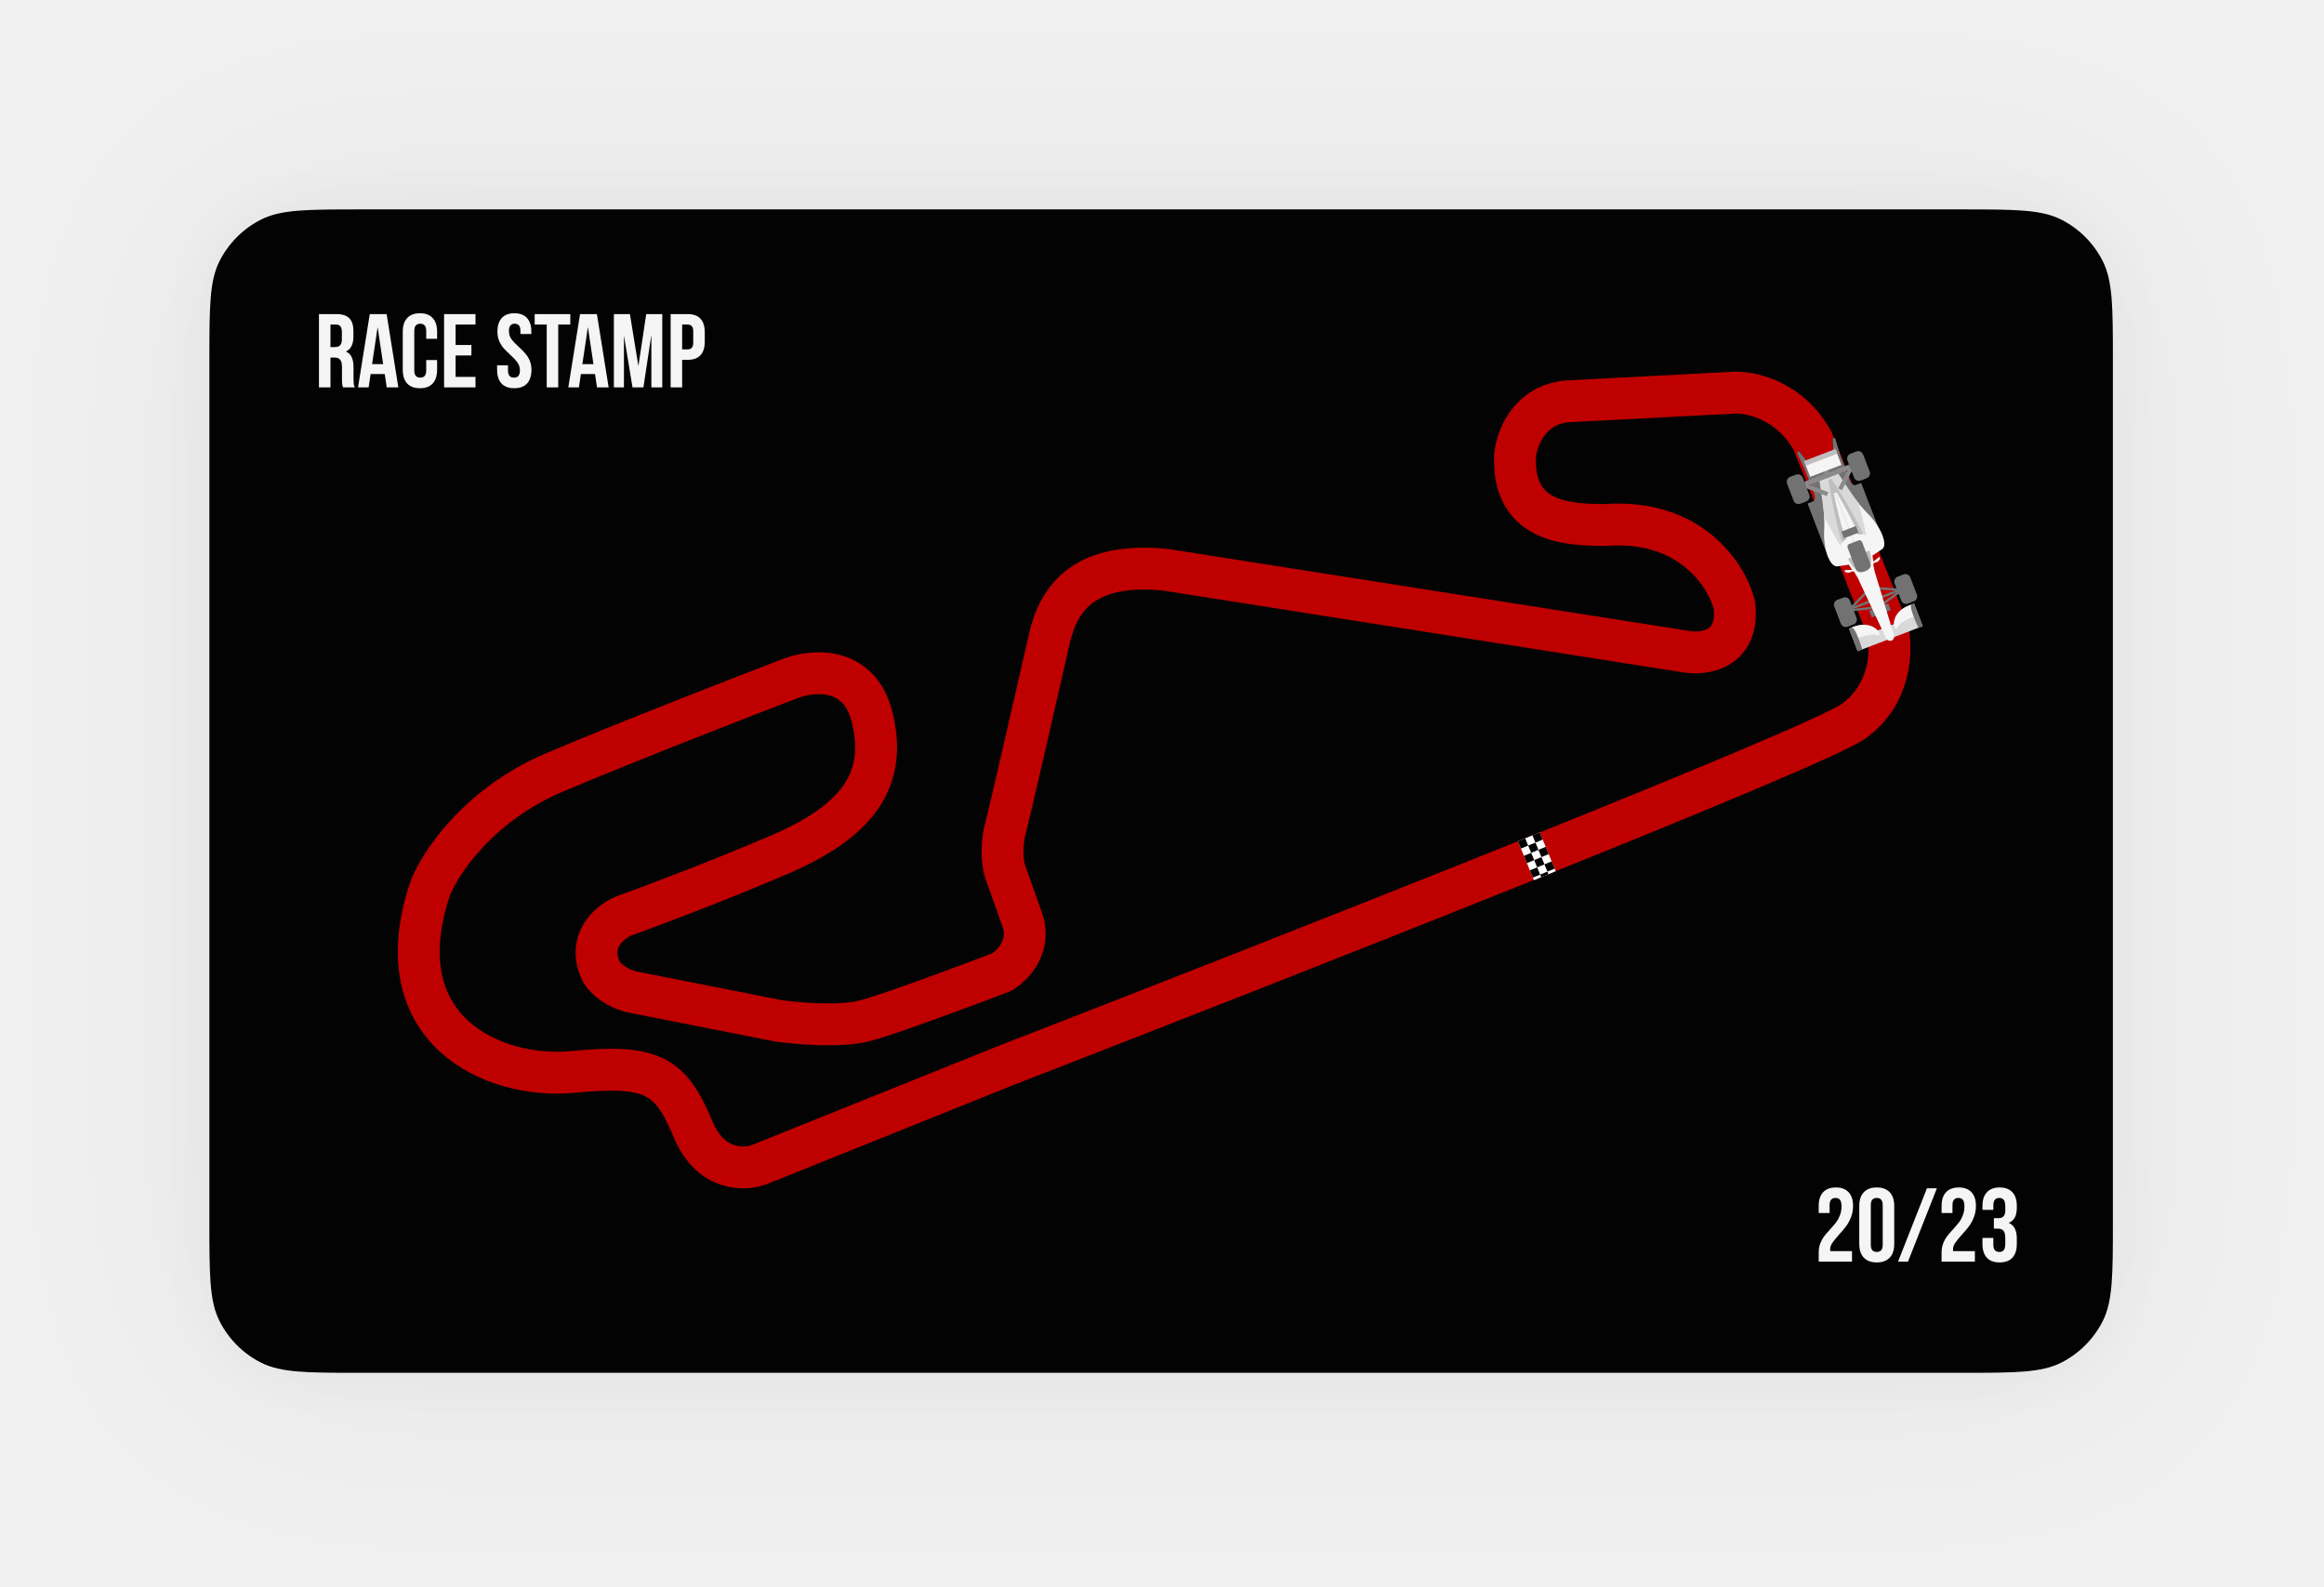
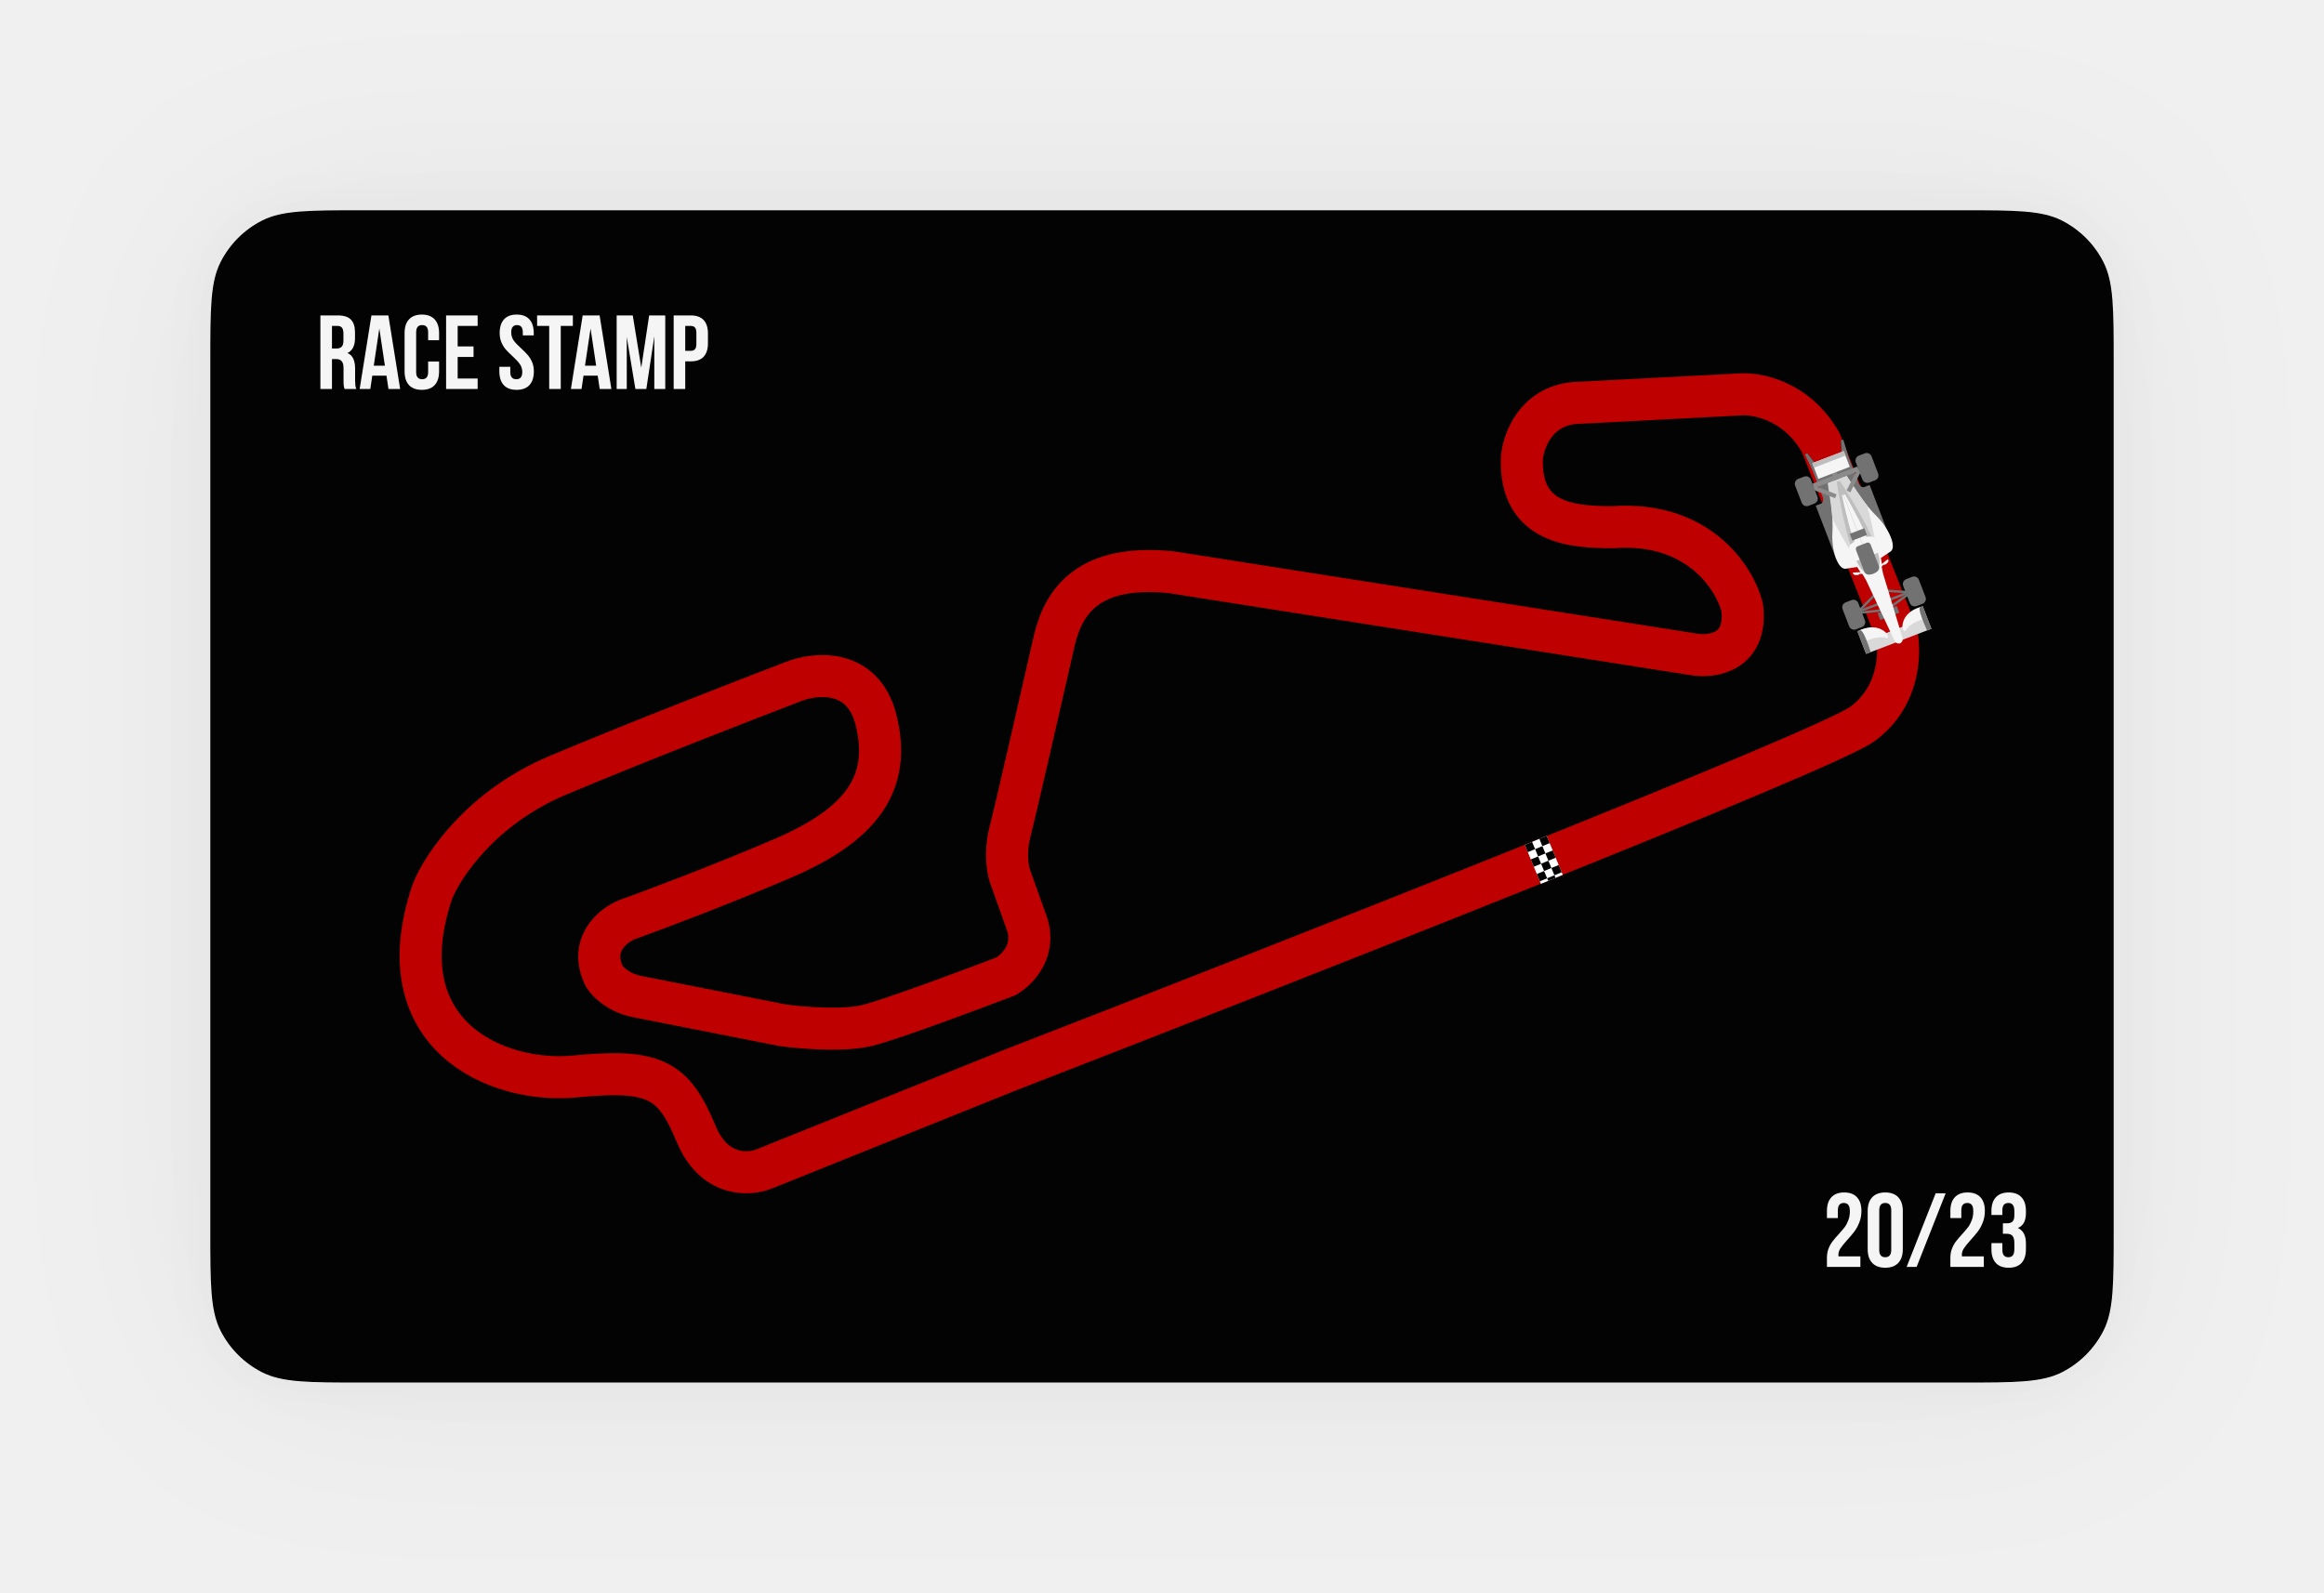
- <svg xmlns="http://www.w3.org/2000/svg" width="444" height="303" viewBox="0 0 444 303" fill="none">
+ <svg xmlns="http://www.w3.org/2000/svg" width="442" height="303" viewBox="0 0 442 303" fill="none">
  <g filter="url(#filter0_dd_715_35137)">
-     <path d="M40 68.8C40 58.719 40 53.679 41.962 49.828C43.688 46.441 46.441 43.688 49.828 41.962C53.679 40 58.719 40 68.8 40H374.867C384.948 40 389.988 40 393.839 41.962C397.225 43.688 399.979 46.441 401.705 49.828C403.667 53.679 403.667 58.719 403.667 68.8V233.45C403.667 243.531 403.667 248.571 401.705 252.422C399.979 255.809 397.225 258.562 393.839 260.288C389.988 262.25 384.948 262.25 374.867 262.25H68.8C58.719 262.25 53.679 262.25 49.828 260.288C46.441 258.562 43.688 255.809 41.962 252.422C40 248.571 40 243.531 40 233.45V68.8Z" fill="#030303" />
+     <path d="M40 68.8C40 58.719 40 53.679 41.962 49.828C43.688 46.441 46.441 43.688 49.828 41.962C53.679 40 58.719 40 68.8 40H373.2C383.281 40 388.321 40 392.172 41.962C395.559 43.688 398.312 46.441 400.038 49.828C402 53.679 402 58.719 402 68.8V234.2C402 244.281 402 249.321 400.038 253.172C398.312 256.559 395.559 259.312 392.172 261.038C388.321 263 383.281 263 373.2 263H68.8C58.719 263 53.679 263 49.828 261.038C46.441 259.312 43.688 256.559 41.962 253.172C40 249.321 40 244.281 40 234.2V68.8Z" fill="#030303" />
    <path d="M351.824 230.44C351.824 229.84 351.724 229.427 351.524 229.2C351.337 228.96 351.057 228.84 350.684 228.84C349.924 228.84 349.544 229.3 349.544 230.22V231.72H347.464V230.36C347.464 229.227 347.744 228.36 348.304 227.76C348.864 227.147 349.677 226.84 350.744 226.84C351.811 226.84 352.624 227.147 353.184 227.76C353.744 228.36 354.024 229.227 354.024 230.36C354.024 231.147 353.891 231.873 353.624 232.54C353.371 233.193 353.064 233.76 352.704 234.24C352.344 234.72 351.877 235.273 351.304 235.9C350.731 236.54 350.311 237.06 350.044 237.46C349.777 237.86 349.644 238.273 349.644 238.7C349.644 238.833 349.651 238.933 349.664 239H353.824V241H347.464V239.28C347.464 238.627 347.564 238.047 347.764 237.54C347.964 237.02 348.211 236.567 348.504 236.18C348.797 235.793 349.184 235.34 349.664 234.82C350.157 234.273 350.544 233.82 350.824 233.46C351.104 233.087 351.337 232.647 351.524 232.14C351.724 231.633 351.824 231.067 351.824 230.44ZM355.214 230.36C355.214 229.24 355.5 228.373 356.074 227.76C356.647 227.147 357.474 226.84 358.554 226.84C359.634 226.84 360.46 227.147 361.034 227.76C361.607 228.373 361.894 229.24 361.894 230.36V237.64C361.894 238.76 361.607 239.627 361.034 240.24C360.46 240.853 359.634 241.16 358.554 241.16C357.474 241.16 356.647 240.853 356.074 240.24C355.5 239.627 355.214 238.76 355.214 237.64V230.36ZM357.414 237.78C357.414 238.7 357.794 239.16 358.554 239.16C359.314 239.16 359.694 238.7 359.694 237.78V230.22C359.694 229.3 359.314 228.84 358.554 228.84C357.794 228.84 357.414 229.3 357.414 230.22V237.78ZM370.043 227L364.523 241H362.623L368.143 227H370.043ZM375.301 230.44C375.301 229.84 375.201 229.427 375.001 229.2C374.814 228.96 374.534 228.84 374.161 228.84C373.401 228.84 373.021 229.3 373.021 230.22V231.72H370.941V230.36C370.941 229.227 371.221 228.36 371.781 227.76C372.341 227.147 373.154 226.84 374.221 226.84C375.287 226.84 376.101 227.147 376.661 227.76C377.221 228.36 377.501 229.227 377.501 230.36C377.501 231.147 377.367 231.873 377.101 232.54C376.847 233.193 376.541 233.76 376.181 234.24C375.821 234.72 375.354 235.273 374.781 235.9C374.207 236.54 373.787 237.06 373.521 237.46C373.254 237.86 373.121 238.273 373.121 238.7C373.121 238.833 373.127 238.933 373.141 239H377.301V241H370.941V239.28C370.941 238.627 371.041 238.047 371.241 237.54C371.441 237.02 371.687 236.567 371.981 236.18C372.274 235.793 372.661 235.34 373.141 234.82C373.634 234.273 374.021 233.82 374.301 233.46C374.581 233.087 374.814 232.647 375.001 232.14C375.201 231.633 375.301 231.067 375.301 230.44ZM383.11 230.44C383.11 229.84 383.01 229.427 382.81 229.2C382.624 228.96 382.344 228.84 381.97 228.84C381.21 228.84 380.83 229.3 380.83 230.22V231.12H378.75V230.36C378.75 229.227 379.03 228.36 379.59 227.76C380.15 227.147 380.964 226.84 382.03 226.84C383.097 226.84 383.91 227.147 384.47 227.76C385.03 228.36 385.31 229.227 385.31 230.36V230.72C385.31 231.48 385.184 232.1 384.93 232.58C384.677 233.047 384.29 233.387 383.77 233.6C384.797 234.053 385.31 235.033 385.31 236.54V237.64C385.31 238.773 385.03 239.647 384.47 240.26C383.91 240.86 383.097 241.16 382.03 241.16C380.964 241.16 380.15 240.86 379.59 240.26C379.03 239.647 378.75 238.773 378.75 237.64V236.48H380.83V237.78C380.83 238.7 381.21 239.16 381.97 239.16C382.344 239.16 382.624 239.047 382.81 238.82C383.01 238.58 383.11 238.167 383.11 237.58V236.48C383.11 235.84 382.997 235.387 382.77 235.12C382.544 234.84 382.177 234.7 381.67 234.7H380.93V232.7H381.79C382.23 232.7 382.557 232.587 382.77 232.36C382.997 232.133 383.11 231.753 383.11 231.22V230.44Z" fill="#F5F5F6" />
    <path d="M65.537 74C65.457 73.773 65.403 73.56 65.377 73.36C65.35 73.16 65.337 72.8 65.337 72.28V70.08C65.337 69.44 65.223 68.987 64.997 68.72C64.77 68.44 64.403 68.3 63.897 68.3H63.137V74H60.937V60H64.257C65.39 60 66.217 60.267 66.737 60.8C67.257 61.32 67.517 62.127 67.517 63.22V64.32C67.517 65.76 67.037 66.707 66.077 67.16C66.597 67.373 66.97 67.733 67.197 68.24C67.423 68.733 67.537 69.367 67.537 70.14V72.3C67.537 72.7 67.55 73.027 67.577 73.28C67.603 73.52 67.67 73.76 67.777 74H65.537ZM63.137 66.3H63.997C64.437 66.3 64.763 66.187 64.977 65.96C65.203 65.733 65.317 65.353 65.317 64.82V63.44C65.317 62.933 65.223 62.567 65.037 62.34C64.863 62.113 64.583 62 64.197 62H63.137V66.3ZM73.884 74L73.504 71.46H70.804L70.424 74H68.404L70.644 60H73.864L76.104 74H73.884ZM73.204 69.56L72.144 62.48L71.084 69.56H73.204ZM83.508 70.64C83.508 71.773 83.228 72.647 82.668 73.26C82.108 73.86 81.295 74.16 80.228 74.16C79.162 74.16 78.348 73.86 77.788 73.26C77.228 72.647 76.948 71.773 76.948 70.64V63.36C76.948 62.227 77.228 61.36 77.788 60.76C78.348 60.147 79.162 59.84 80.228 59.84C81.295 59.84 82.108 60.147 82.668 60.76C83.228 61.36 83.508 62.227 83.508 63.36V64.72H81.428V63.22C81.428 62.3 81.048 61.84 80.288 61.84C79.528 61.84 79.148 62.3 79.148 63.22V70.78C79.148 71.687 79.528 72.14 80.288 72.14C81.048 72.14 81.428 71.687 81.428 70.78V68.78H83.508V70.64ZM90.063 65.9V67.9H87.043V72H90.843V74H84.843V60H90.843V62H87.043V65.9H90.063ZM95.032 63.36C95.032 62.227 95.305 61.36 95.852 60.76C96.398 60.147 97.205 59.84 98.272 59.84C99.338 59.84 100.145 60.147 100.692 60.76C101.238 61.36 101.512 62.227 101.512 63.36V63.8H99.432V63.22C99.432 62.74 99.338 62.393 99.152 62.18C98.965 61.953 98.692 61.84 98.332 61.84C97.972 61.84 97.698 61.953 97.512 62.18C97.325 62.393 97.232 62.74 97.232 63.22C97.232 63.807 97.385 64.32 97.692 64.76C98.012 65.2 98.485 65.7 99.112 66.26C99.632 66.74 100.052 67.167 100.372 67.54C100.692 67.9 100.965 68.34 101.192 68.86C101.418 69.38 101.532 69.973 101.532 70.64C101.532 71.773 101.252 72.647 100.692 73.26C100.132 73.86 99.318 74.16 98.252 74.16C97.185 74.16 96.372 73.86 95.812 73.26C95.252 72.647 94.972 71.773 94.972 70.64V69.78H97.052V70.78C97.052 71.687 97.432 72.14 98.192 72.14C98.952 72.14 99.332 71.687 99.332 70.78C99.332 70.193 99.172 69.68 98.852 69.24C98.545 68.8 98.078 68.3 97.452 67.74C96.932 67.26 96.512 66.84 96.192 66.48C95.872 66.107 95.598 65.66 95.372 65.14C95.145 64.62 95.032 64.027 95.032 63.36ZM108.952 60V62H106.652V74H104.452V62H102.152V60H108.952ZM114.059 74L113.679 71.46H110.979L110.599 74H108.579L110.819 60H114.039L116.279 74H114.059ZM113.379 69.56L112.319 62.48L111.259 69.56H113.379ZM123.464 60H126.524V74H124.444V63.96L122.924 74H120.844L119.204 64.1V74H117.284V60H120.344L121.964 69.94L123.464 60ZM131.364 60C132.458 60 133.278 60.293 133.824 60.88C134.371 61.467 134.644 62.327 134.644 63.46V65.28C134.644 66.413 134.371 67.273 133.824 67.86C133.278 68.447 132.458 68.74 131.364 68.74H130.324V74H128.124V60H131.364ZM130.324 66.74H131.364C131.724 66.74 131.991 66.64 132.164 66.44C132.351 66.24 132.444 65.9 132.444 65.42V63.32C132.444 62.84 132.351 62.5 132.164 62.3C131.991 62.1 131.724 62 131.364 62H130.324V66.74Z" fill="#F5F5F6" />
    <path d="M192.05 203.588L145.423 222.33C142.512 223.56 135.831 223.953 132.397 215.689C128.105 205.359 124.552 203.293 109.454 204.768C94.356 206.244 73.04 196.799 82.218 169.645C84.093 164.824 91.484 153.647 106.049 147.508C120.614 141.369 142.019 133.046 150.9 129.651C155.094 127.979 164.103 127.083 166.59 136.883C169.699 149.132 163.63 156.954 148.828 163.299C136.986 168.376 124.157 173.187 119.223 174.958C116.559 176.04 111.97 179.71 114.93 185.731C115.523 186.715 117.595 188.86 121.147 189.568C124.7 190.276 141.081 193.503 148.828 195.028C152.331 195.52 160.492 196.209 165.11 195.028C169.728 193.848 184.501 188.338 191.31 185.731C193.382 184.55 197.083 180.89 195.307 175.696L192.05 166.546C191.656 165.365 191.103 162.089 192.05 158.429C192.998 154.769 198.07 132.603 200.487 121.977C202.278 114.108 207.296 107.308 222.691 108.843L322.162 124.487C325.665 125.077 332.405 124.103 331.339 115.484C329.908 109.926 322.991 99.103 306.768 100.284C299.366 100.284 288.975 99.782 289.449 87.15C289.696 83.952 292.025 77.38 299.366 76.671L330.599 75.048C333.905 74.704 341.671 76.052 346.29 84.198L360.648 120.354C361.487 123.994 361.358 132.574 354.135 137.768C346.911 142.963 243.069 183.812 192.05 203.588Z" stroke-width="8" stroke="#BF0000" />
    <g clip-path="url(#clip0_715_35137)">
      <g clip-path="url(#clip1_715_35137)">
        <rect width="6" height="24" transform="translate(290 160.715) rotate(-22.4086)" fill="white" />
        <rect width="1.5" height="1.5" transform="translate(290 160.715) rotate(-22.4086)" fill="black" />
        <rect width="1.5" height="1.5" transform="translate(291.145 163.488) rotate(-22.4086)" fill="black" />
        <rect width="1.5" height="1.5" transform="translate(292.287 166.262) rotate(-22.4086)" fill="black" />
        <rect width="1.5" height="1.5" transform="translate(291.959 161.53) rotate(-22.4086)" fill="black" />
        <rect width="1.5" height="1.5" transform="translate(293.102 164.303) rotate(-22.4086)" fill="black" />
        <rect width="1.5" height="1.5" transform="translate(294.246 167.077) rotate(-22.4086)" fill="black" />
        <rect width="1.5" height="1.5" transform="translate(292.773 159.571) rotate(-22.4086)" fill="black" />
        <rect width="1.5" height="1.5" transform="translate(293.918 162.345) rotate(-22.4086)" fill="black" />
        <rect width="1.5" height="1.5" transform="translate(295.061 165.119) rotate(-22.4086)" fill="black" />
        <rect width="1.5" height="1.5" transform="translate(296.203 167.891) rotate(-22.4086)" fill="black" />
        <rect width="1.5" height="1.5" transform="translate(294.732 160.386) rotate(-22.4086)" fill="black" />
        <rect width="1.5" height="1.5" transform="translate(295.875 163.16) rotate(-22.4086)" fill="black" />
        <rect width="1.5" height="1.5" transform="translate(297.02 165.932) rotate(-22.4086)" fill="black" />
      </g>
    </g>
    <rect x="357.111" y="116.662" width="3.889" height="1.373" transform="rotate(-21 357.111 116.662)" fill="#727272" />
    <rect x="353.467" y="116.102" width="4.118" height="0.458" transform="rotate(-21 353.467 116.102)" fill="#727272" />
    <rect x="353.568" y="115.891" width="3.977" height="0.458" transform="rotate(-45.851 353.568 115.891)" fill="#727272" />
    <rect width="3.977" height="0.458" transform="matrix(0.994399 -0.105696 -0.105696 -0.994399 353.818 116.771)" fill="#727272" />
    <rect width="4.118" height="0.458" transform="matrix(-0.933581 0.358368 0.358368 0.933581 362.863 112.494)" fill="#727272" />
    <rect width="3.977" height="0.458" transform="matrix(-0.997742 -0.0671616 -0.0671616 0.997742 362.645 112.407)" fill="#727272" />
    <rect x="363.047" y="113.229" width="3.977" height="0.458" transform="rotate(144.067 363.047 113.229)" fill="#727272" />
    <path d="M355.055 124.067L353.579 120.222C356.247 119.002 357.943 120.099 358.457 120.801L360.379 120.063L361.035 121.771L355.055 124.067Z" fill="#D9D9DA" stroke-width="0.5" stroke="#D9D9DA" />
    <path d="M358.832 121.147C357.65 120.621 355.344 121.424 354.446 121.85L353.79 120.142C356.458 118.921 358.154 120.019 358.668 120.72L358.832 121.147Z" fill="#F5F5F6" stroke-width="0.5" stroke-linejoin="round" stroke="#F5F5F6" />
    <path d="M355.054 124.069L353.578 120.224L353.792 120.142C354.265 120.353 355.115 122.738 355.481 123.905L355.054 124.069Z" fill="#727272" stroke-width="0.5" stroke="#727272" />
    <path d="M367.009 119.464L365.538 115.633C362.739 116.512 362.212 118.457 362.297 119.319L360.375 120.057L361.029 121.76L367.009 119.464Z" fill="#D9D9DA" stroke-width="0.5" stroke="#D9D9DA" />
    <path d="M362.245 119.822C362.728 118.661 364.859 117.762 365.763 117.496L365.111 115.796C362.456 116.621 361.985 118.54 362.082 119.397L362.245 119.822Z" fill="#F5F5F6" stroke-width="0.5" stroke-linejoin="round" stroke="#F5F5F6" />
    <path d="M367.009 119.464L365.533 115.62L365.344 115.693C365.171 116.151 366.129 118.495 366.63 119.61L367.009 119.464Z" fill="#727272" stroke-width="0.5" stroke="#727272" />
    <path d="M346.63 94.466L343.515 86.35C344.171 88.059 345.068 88.695 345.435 88.799L347.998 87.815L354.392 104.473L349.267 106.441L345.332 96.19L346.4 95.78C346.696 95.666 346.876 95.107 346.63 94.466Z" fill="#727272" />
    <path d="M343.516 86.35L345.436 88.799" stroke-width="0.5" stroke="black" />
    <path d="M344.795 89.044L345.436 88.799L343.516 86.35L344.795 89.044Z" fill="#727272" stroke-width="0.5" stroke="#727272" />
    <path d="M353.463 91.844L350.348 83.729C351.004 85.437 350.762 86.51 350.56 86.833L347.997 87.817L354.391 104.475L359.517 102.508L355.582 92.256L354.514 92.666C354.218 92.78 353.709 92.485 353.463 91.844Z" fill="#727272" />
    <path d="M350.348 83.727L350.559 86.831" stroke-width="0.5" stroke="black" />
    <path d="M351.2 86.585L350.559 86.831L350.348 83.727L351.2 86.585Z" fill="#727272" stroke-width="0.5" stroke="#727272" />
    <path d="M348.505 101.342C348.678 98.727 348.1 93.901 347.789 91.816L349.498 91.16L361.467 122.34C360.783 122.603 360.394 122.099 360.285 121.814L354.922 110.396L354.216 109.196L353.707 109.147C353.602 109.383 353.236 109.409 353.066 109.393C352.488 109.419 352.377 109.086 352.393 108.916L353.839 108.851L353.215 107.865L351.129 108.176C349.552 108.536 348.29 104.61 348.505 101.342Z" fill="#F5F5F6" />
    <path d="M356.86 98.137C354.982 96.309 352.183 92.336 351.018 90.578L349.309 91.234L361.278 122.414C361.961 122.152 361.914 121.517 361.804 121.232L358.15 109.158L357.871 107.795L358.217 107.417C358.453 107.523 358.742 107.297 358.857 107.171C359.304 106.804 359.164 106.482 359.038 106.367L357.921 107.286L357.725 106.136L359.483 104.971C360.896 104.183 359.207 100.421 356.86 98.137Z" fill="#F5F5F6" />
    <path d="M347.602 91.888L349.524 91.151L356.165 108.45L354.884 108.941C353.938 108.52 350.18 102.007 348.485 98.656C348.499 97.67 347.875 93.662 347.602 91.888Z" fill="#D9D9DA" />
    <path d="M351.232 90.494L349.309 91.232L355.95 108.531L357.231 108.039C357.652 107.093 356.087 99.739 355.104 96.114C354.434 95.391 352.216 91.995 351.232 90.494Z" fill="#D9D9DA" />
    <path d="M349.884 91.444C351.292 93.564 353.358 96.911 354.981 100.06C355.792 101.633 356.496 103.164 356.951 104.472C357.178 105.126 357.346 105.73 357.432 106.259C357.518 106.784 357.528 107.256 357.421 107.637L357.387 107.758L356.206 108.211L356.207 108.212L354.664 108.804L354.558 108.737C354.224 108.526 353.915 108.168 353.628 107.72C353.338 107.269 353.058 106.708 352.789 106.07C352.253 104.794 351.751 103.185 351.301 101.473C350.4 98.047 349.696 94.178 349.324 91.66L349.611 91.584L349.884 91.444Z" fill="#BEBEBF" />
    <path d="M350.644 94.134L350.879 94.023C351.594 95.262 352.655 97.163 353.512 98.838C353.94 99.676 354.32 100.462 354.58 101.082C354.71 101.391 354.813 101.667 354.877 101.889C354.902 101.973 354.92 102.055 354.933 102.129L355.505 102.077C355.69 102.049 355.944 102.025 356.192 102.113C356.466 102.209 356.694 102.426 356.839 102.803L357.575 104.726L357.665 104.96L354.945 106.004L354.944 106L355.161 105.917L350.644 94.15L350.623 94.157L350.59 94.172L355.106 105.936L352.605 106.896L352.515 106.663L351.775 104.74C351.631 104.363 351.656 104.049 351.794 103.795C351.92 103.564 352.125 103.412 352.281 103.309L352.741 102.964C352.701 102.9 352.66 102.827 352.621 102.748C352.52 102.541 352.413 102.267 352.303 101.95C352.081 101.315 351.837 100.476 351.595 99.568C351.111 97.749 350.627 95.627 350.33 94.227L350.644 94.134Z" fill="#F5F5F6" />
    <path d="M353.954 102.193L352.289 102.832L351.797 101.551L353.463 100.912L353.954 102.193ZM355.067 101.766L353.955 102.192L353.463 100.911L354.575 100.485L355.067 101.766Z" fill="#727272" />
    <path d="M356.305 109.137C355.195 109.563 354.699 109.1 354.59 108.815L353.032 104.758C352.836 104.246 353.094 103.999 353.248 103.94L354.174 103.584L356.305 109.137ZM355.099 103.226C355.253 103.167 355.611 103.177 355.808 103.689L357.366 107.747C357.475 108.032 357.416 108.708 356.305 109.134L354.174 103.581L355.099 103.226Z" fill="#727272" />
    <rect x="361.613" y="110.522" width="3.203" height="5.49" rx="1" transform="rotate(-21 361.613 110.522)" fill="#727272" />
    <rect x="350.082" y="114.95" width="3.203" height="5.49" rx="1" transform="rotate(-21 350.082 114.95)" fill="#727272" />
    <rect x="344.918" y="92.349" width="4.695" height="0.798" transform="rotate(20.9756 344.918 92.3489)" fill="#8B8B8B" />
    <rect x="344.719" y="92.015" width="4.575" height="0.915" transform="rotate(-21 344.719 92.0149)" fill="#8B8B8B" />
    <rect x="348.236" y="89.686" width="0.458" height="1.83" transform="rotate(-21 348.236 89.6858)" fill="#8B8B8B" />
    <rect width="4.695" height="0.798" transform="matrix(-0.454369 0.890814 0.890814 0.454369 353.328 89.1216)" fill="#8B8B8B" />
    <rect width="4.575" height="0.915" transform="matrix(-0.933581 0.358368 0.358368 0.933581 353.252 88.7402)" fill="#8B8B8B" />
    <rect width="0.458" height="1.83" transform="matrix(-0.933581 0.358368 0.358368 0.933581 349.08 89.3608)" fill="#8B8B8B" />
    <rect x="341.062" y="91.457" width="3.203" height="5.49" rx="1" transform="rotate(-21 341.062 91.4575)" fill="#727272" />
    <rect x="344.68" y="88.109" width="6.405" height="3.203" transform="rotate(-21 344.68 88.1094)" fill="#F5F5F6" />
    <rect x="344.68" y="88.109" width="6.405" height="0.915" transform="rotate(-21 344.68 88.1094)" fill="#BEBEBF" />
    <rect x="352.6" y="87.029" width="3.203" height="5.49" rx="1" transform="rotate(-21 352.6 87.0295)" fill="#727272" />
  </g>
  <defs>
-     <filter id="filter0_dd_715_35137" x="0" y="0" width="443.666" height="302.25" filterUnits="userSpaceOnUse" color-interpolation-filters="sRGB">
+     <filter id="filter0_dd_715_35137" x="0" y="0" width="442" height="303" filterUnits="userSpaceOnUse" color-interpolation-filters="sRGB">
      <feFlood flood-opacity="0" result="BackgroundImageFix" />
      <feColorMatrix in="SourceAlpha" type="matrix" values="0 0 0 0 0 0 0 0 0 0 0 0 0 0 0 0 0 0 127 0" result="hardAlpha" />
      <feOffset />
      <feGaussianBlur stdDeviation="20" />
      <feComposite in2="hardAlpha" operator="out" />
      <feColorMatrix type="matrix" values="0 0 0 0 0.012 0 0 0 0 0.012 0 0 0 0 0.012 0 0 0 0.05 0" />
      <feBlend mode="normal" in2="BackgroundImageFix" result="effect1_dropShadow_715_35137" />
      <feColorMatrix in="SourceAlpha" type="matrix" values="0 0 0 0 0 0 0 0 0 0 0 0 0 0 0 0 0 0 127 0" result="hardAlpha" />
      <feOffset />
      <feGaussianBlur stdDeviation="5" />
      <feComposite in2="hardAlpha" operator="out" />
      <feColorMatrix type="matrix" values="0 0 0 0 0.012 0 0 0 0 0.012 0 0 0 0 0.012 0 0 0 0.03 0" />
      <feBlend mode="normal" in2="effect1_dropShadow_715_35137" result="effect2_dropShadow_715_35137" />
      <feBlend mode="normal" in="SourceGraphic" in2="effect2_dropShadow_715_35137" result="shape" />
    </filter>
    <clipPath id="clip0_715_35137">
      <rect width="4.5" height="8.03" fill="white" transform="translate(290 160.715) rotate(-22.4086)" />
    </clipPath>
    <clipPath id="clip1_715_35137">
      <rect width="6" height="24" fill="white" transform="translate(290 160.715) rotate(-22.4086)" />
    </clipPath>
  </defs>
</svg>
